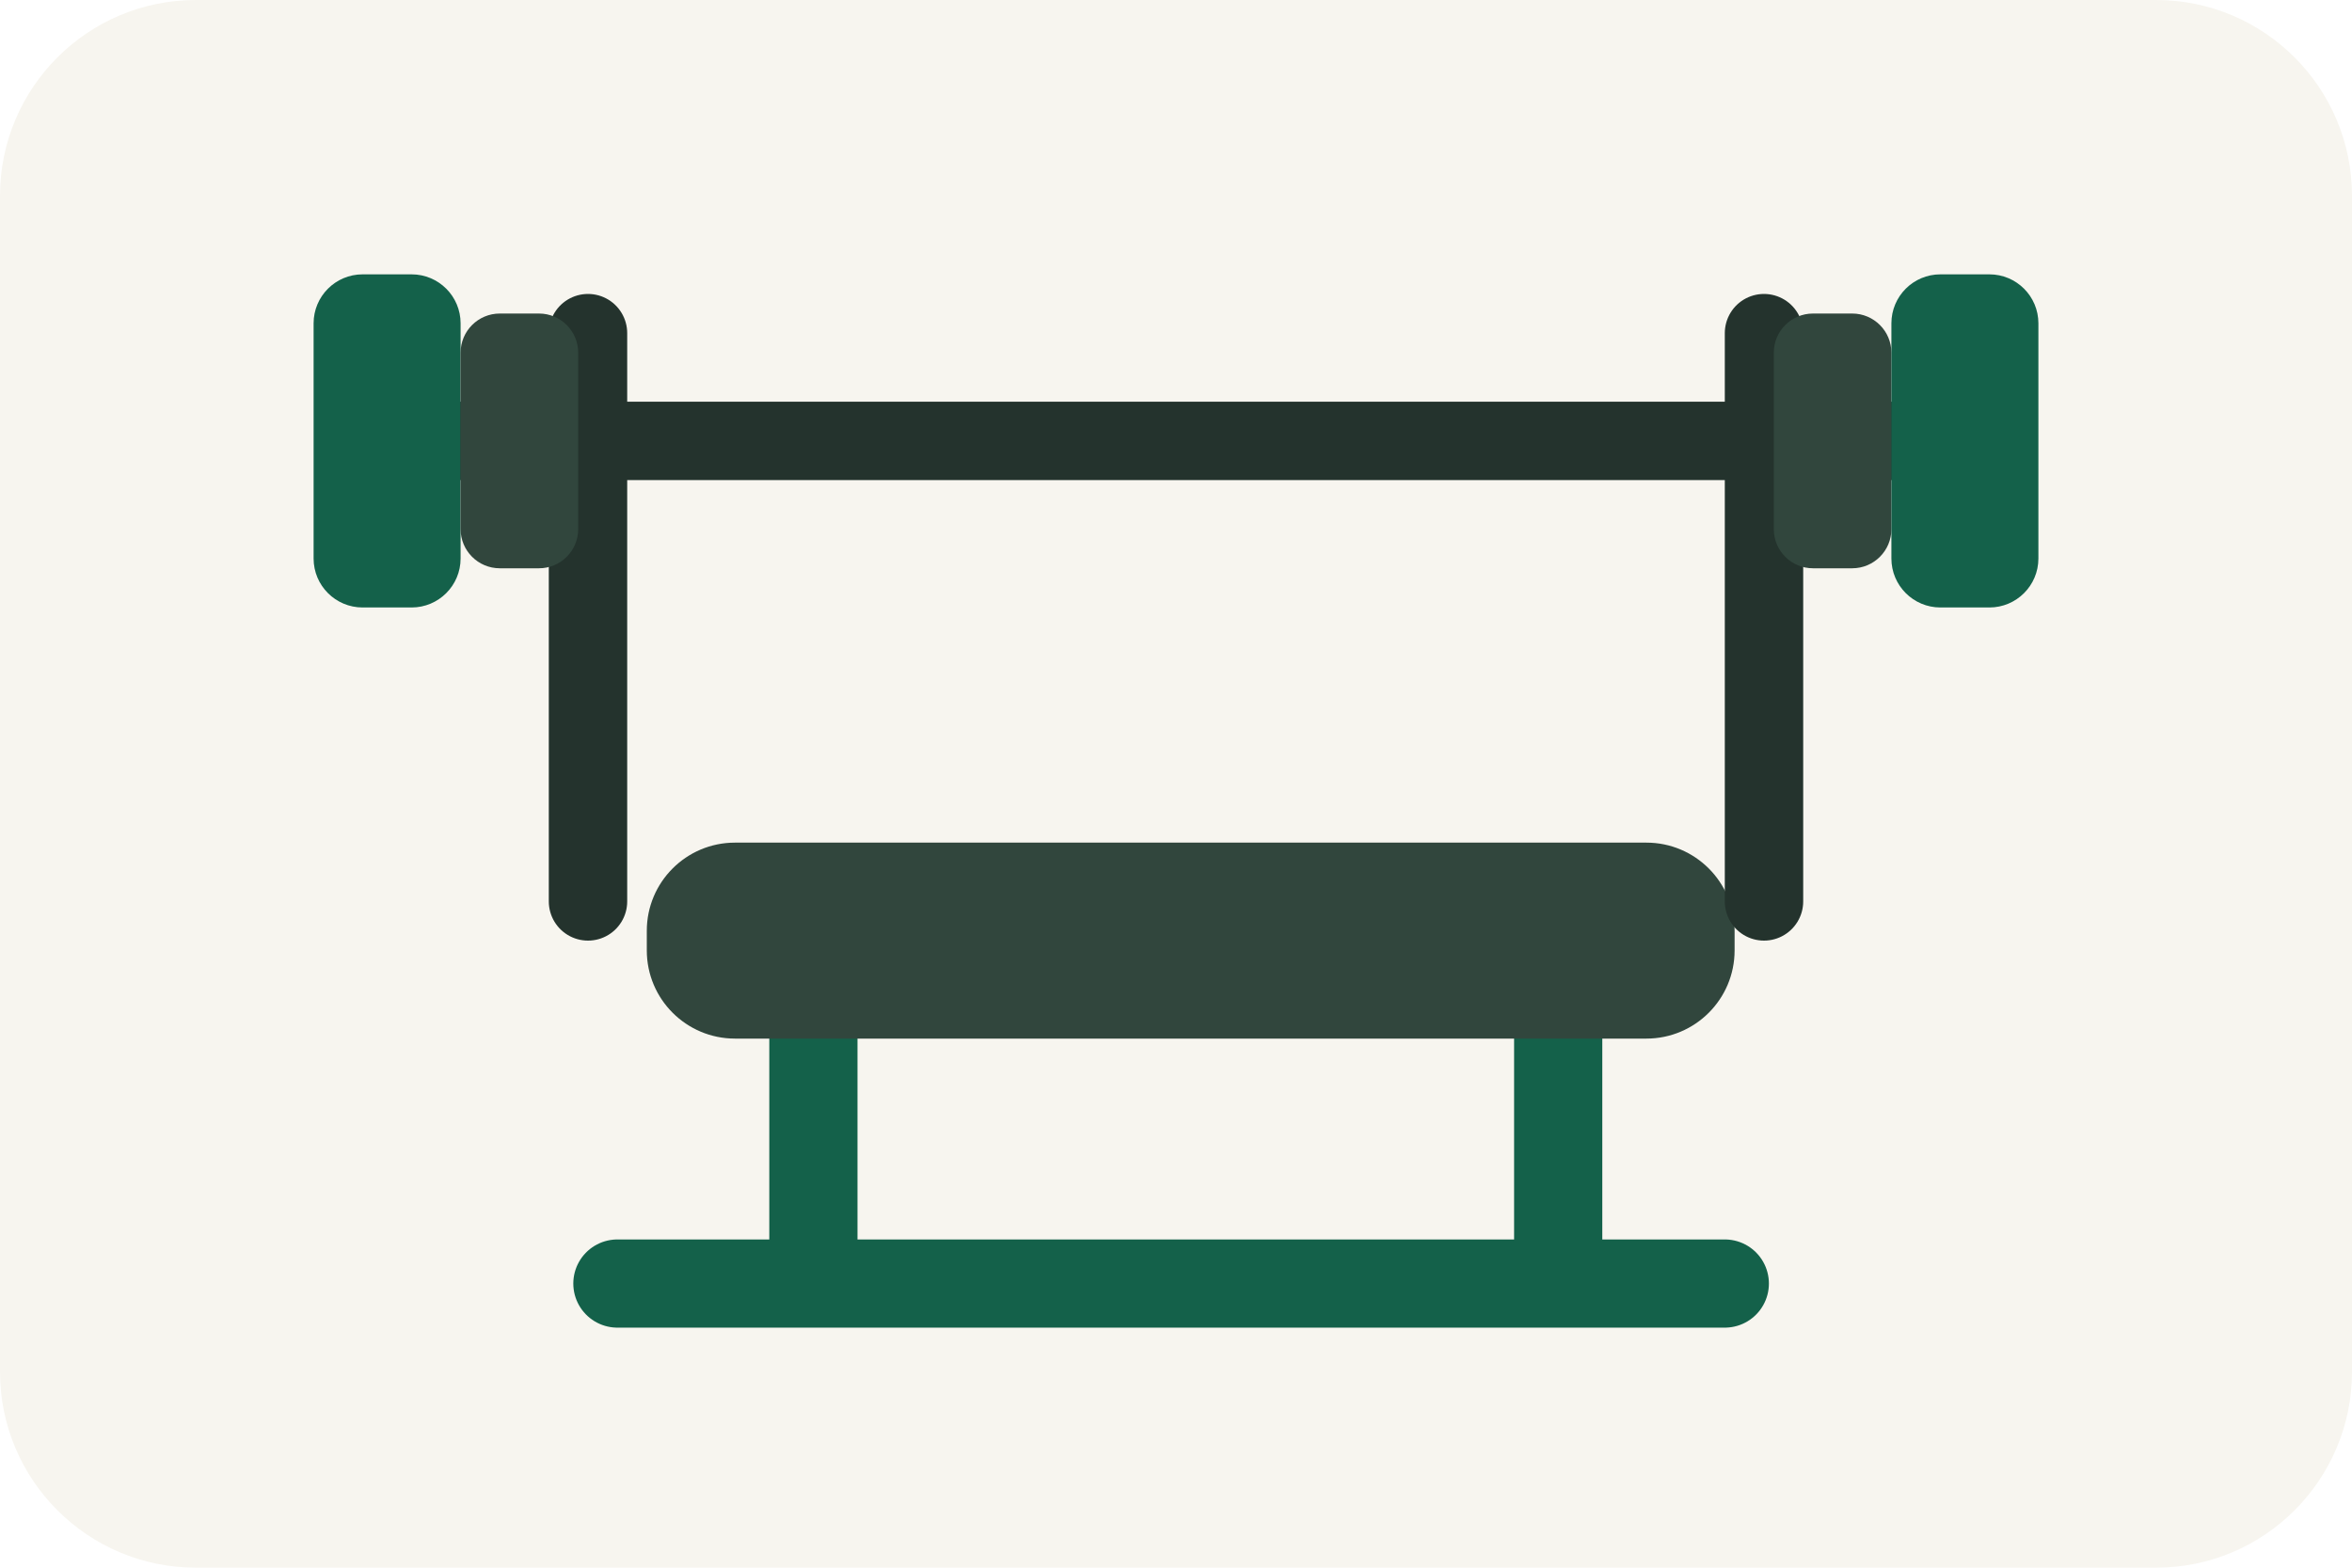
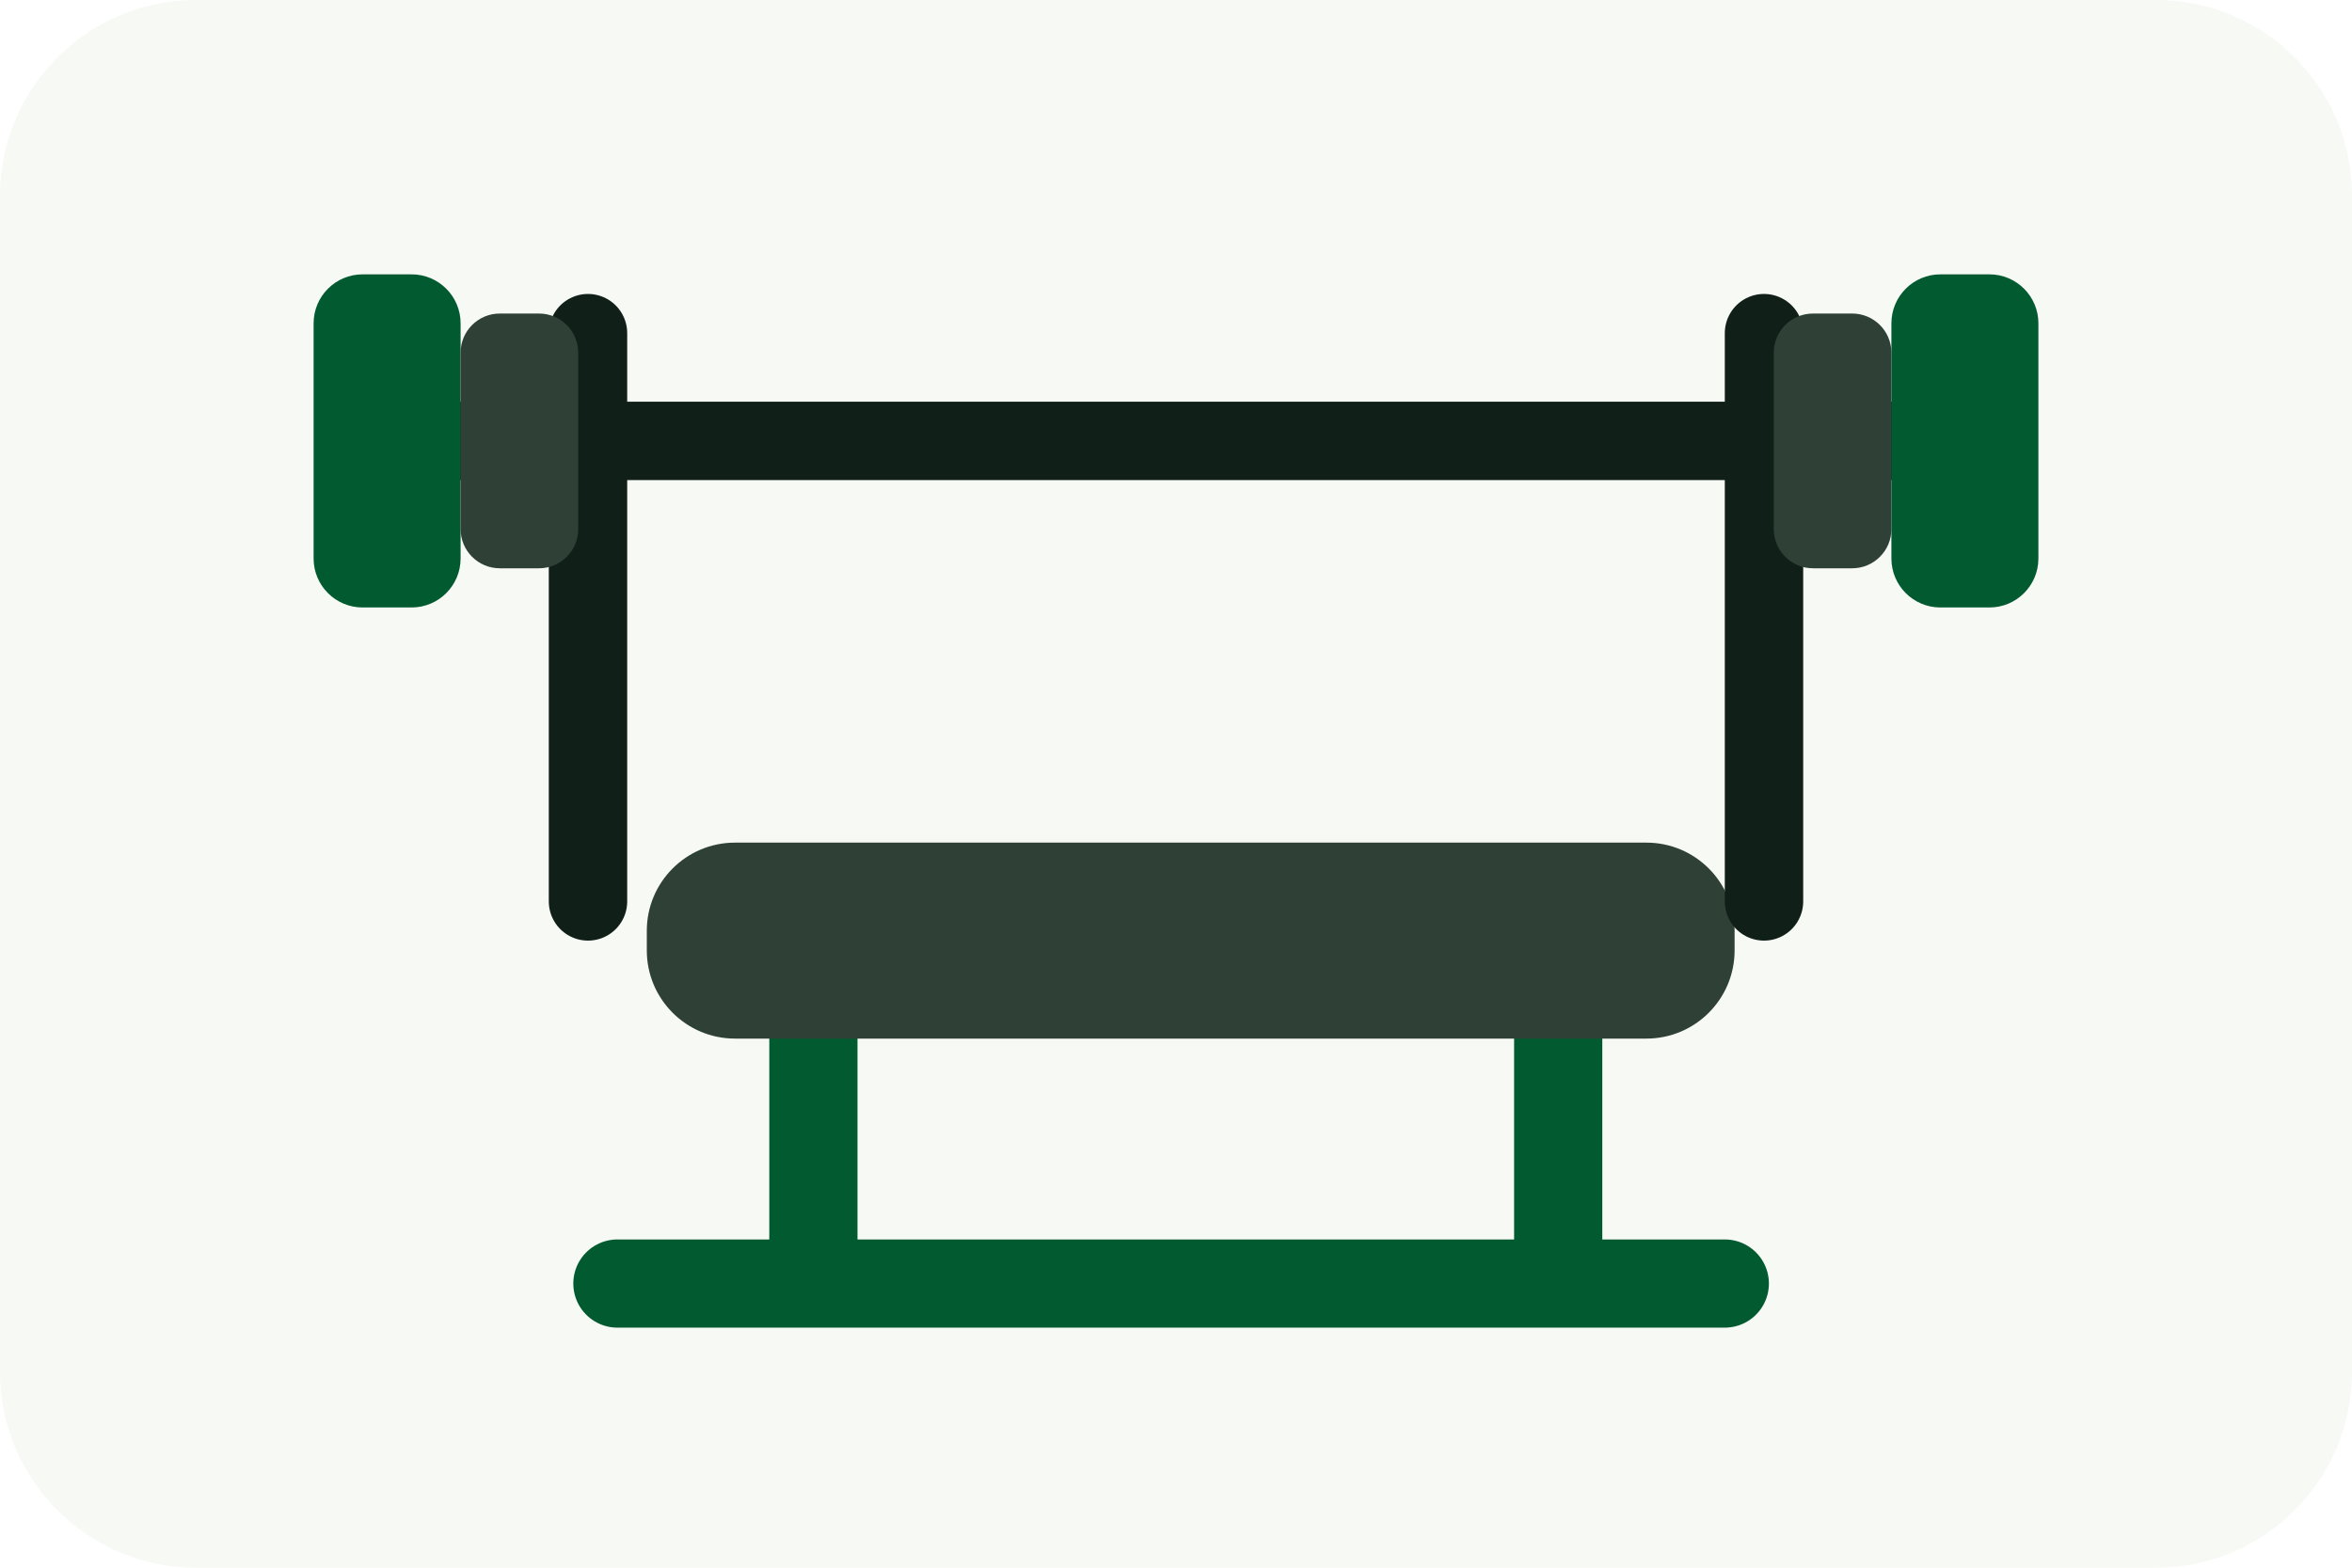
<svg xmlns="http://www.w3.org/2000/svg" viewBox="0 0 240 160" role="img" aria-labelledby="title desc">
-   <rect width="240" height="160" rx="20" fill="#F7F5EF" />
-   <path d="M63 131h113M83 129v-29M159 129v-29M72 99h98" fill="none" stroke="#14614A" stroke-width="9" stroke-linecap="round" />
-   <rect x="66" y="86" width="111" height="20" rx="9" fill="#31463D" />
-   <path d="M60 92V34M180 92V34M45 45h150" fill="none" stroke="#24332D" stroke-width="8" stroke-linecap="round" />
-   <rect x="32" y="28" width="15" height="34" rx="5" fill="#14614A" />
-   <rect x="47" y="32" width="12" height="26" rx="4" fill="#31463D" />
-   <rect x="181" y="32" width="12" height="26" rx="4" fill="#31463D" />
-   <rect x="193" y="28" width="15" height="34" rx="5" fill="#14614A" />
+   <rect width="240" height="160" rx="20" fill="#F7F9F5" />
+   <path d="M63 131h113M83 129v-29M159 129v-29M72 99h98" fill="none" stroke="#025B30" stroke-width="9" stroke-linecap="round" />
+   <rect x="66" y="86" width="111" height="20" rx="9" fill="#2F4137" />
+   <path d="M60 92V34M180 92V34M45 45h150" fill="none" stroke="#102019" stroke-width="8" stroke-linecap="round" />
+   <rect x="32" y="28" width="15" height="34" rx="5" fill="#025B30" />
+   <rect x="47" y="32" width="12" height="26" rx="4" fill="#2F4137" />
+   <rect x="181" y="32" width="12" height="26" rx="4" fill="#2F4137" />
+   <rect x="193" y="28" width="15" height="34" rx="5" fill="#025B30" />
</svg>
